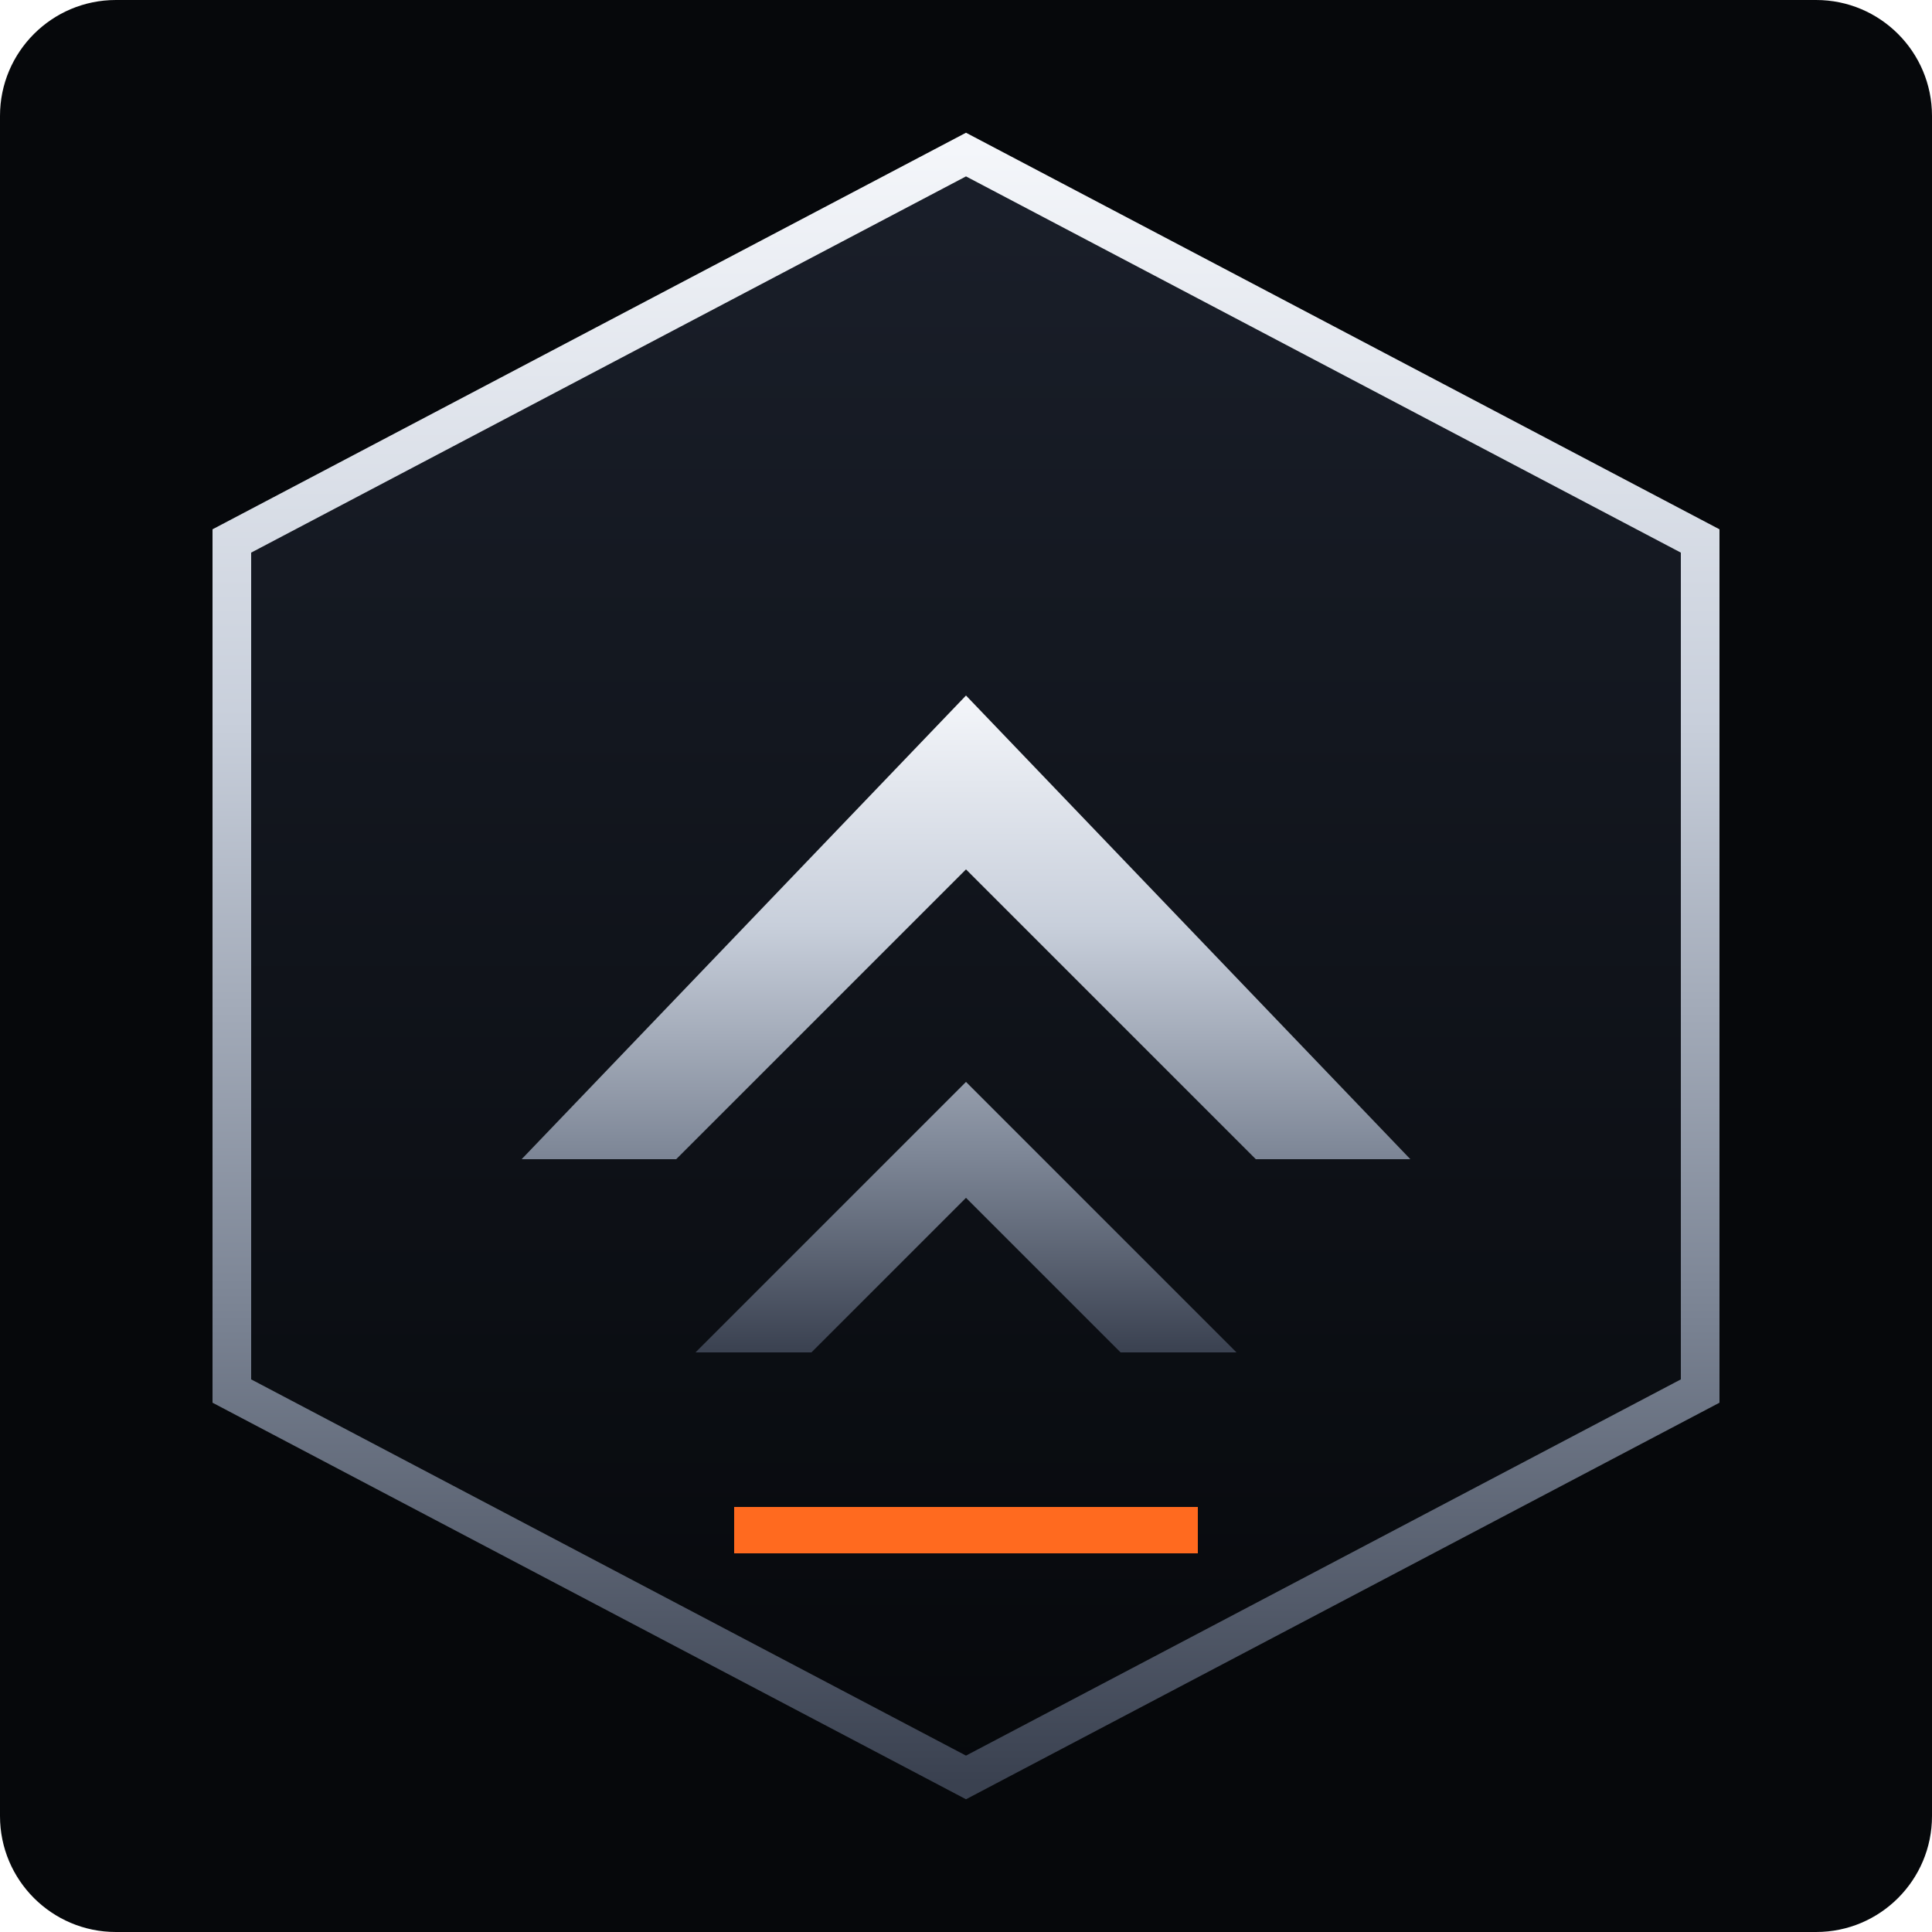
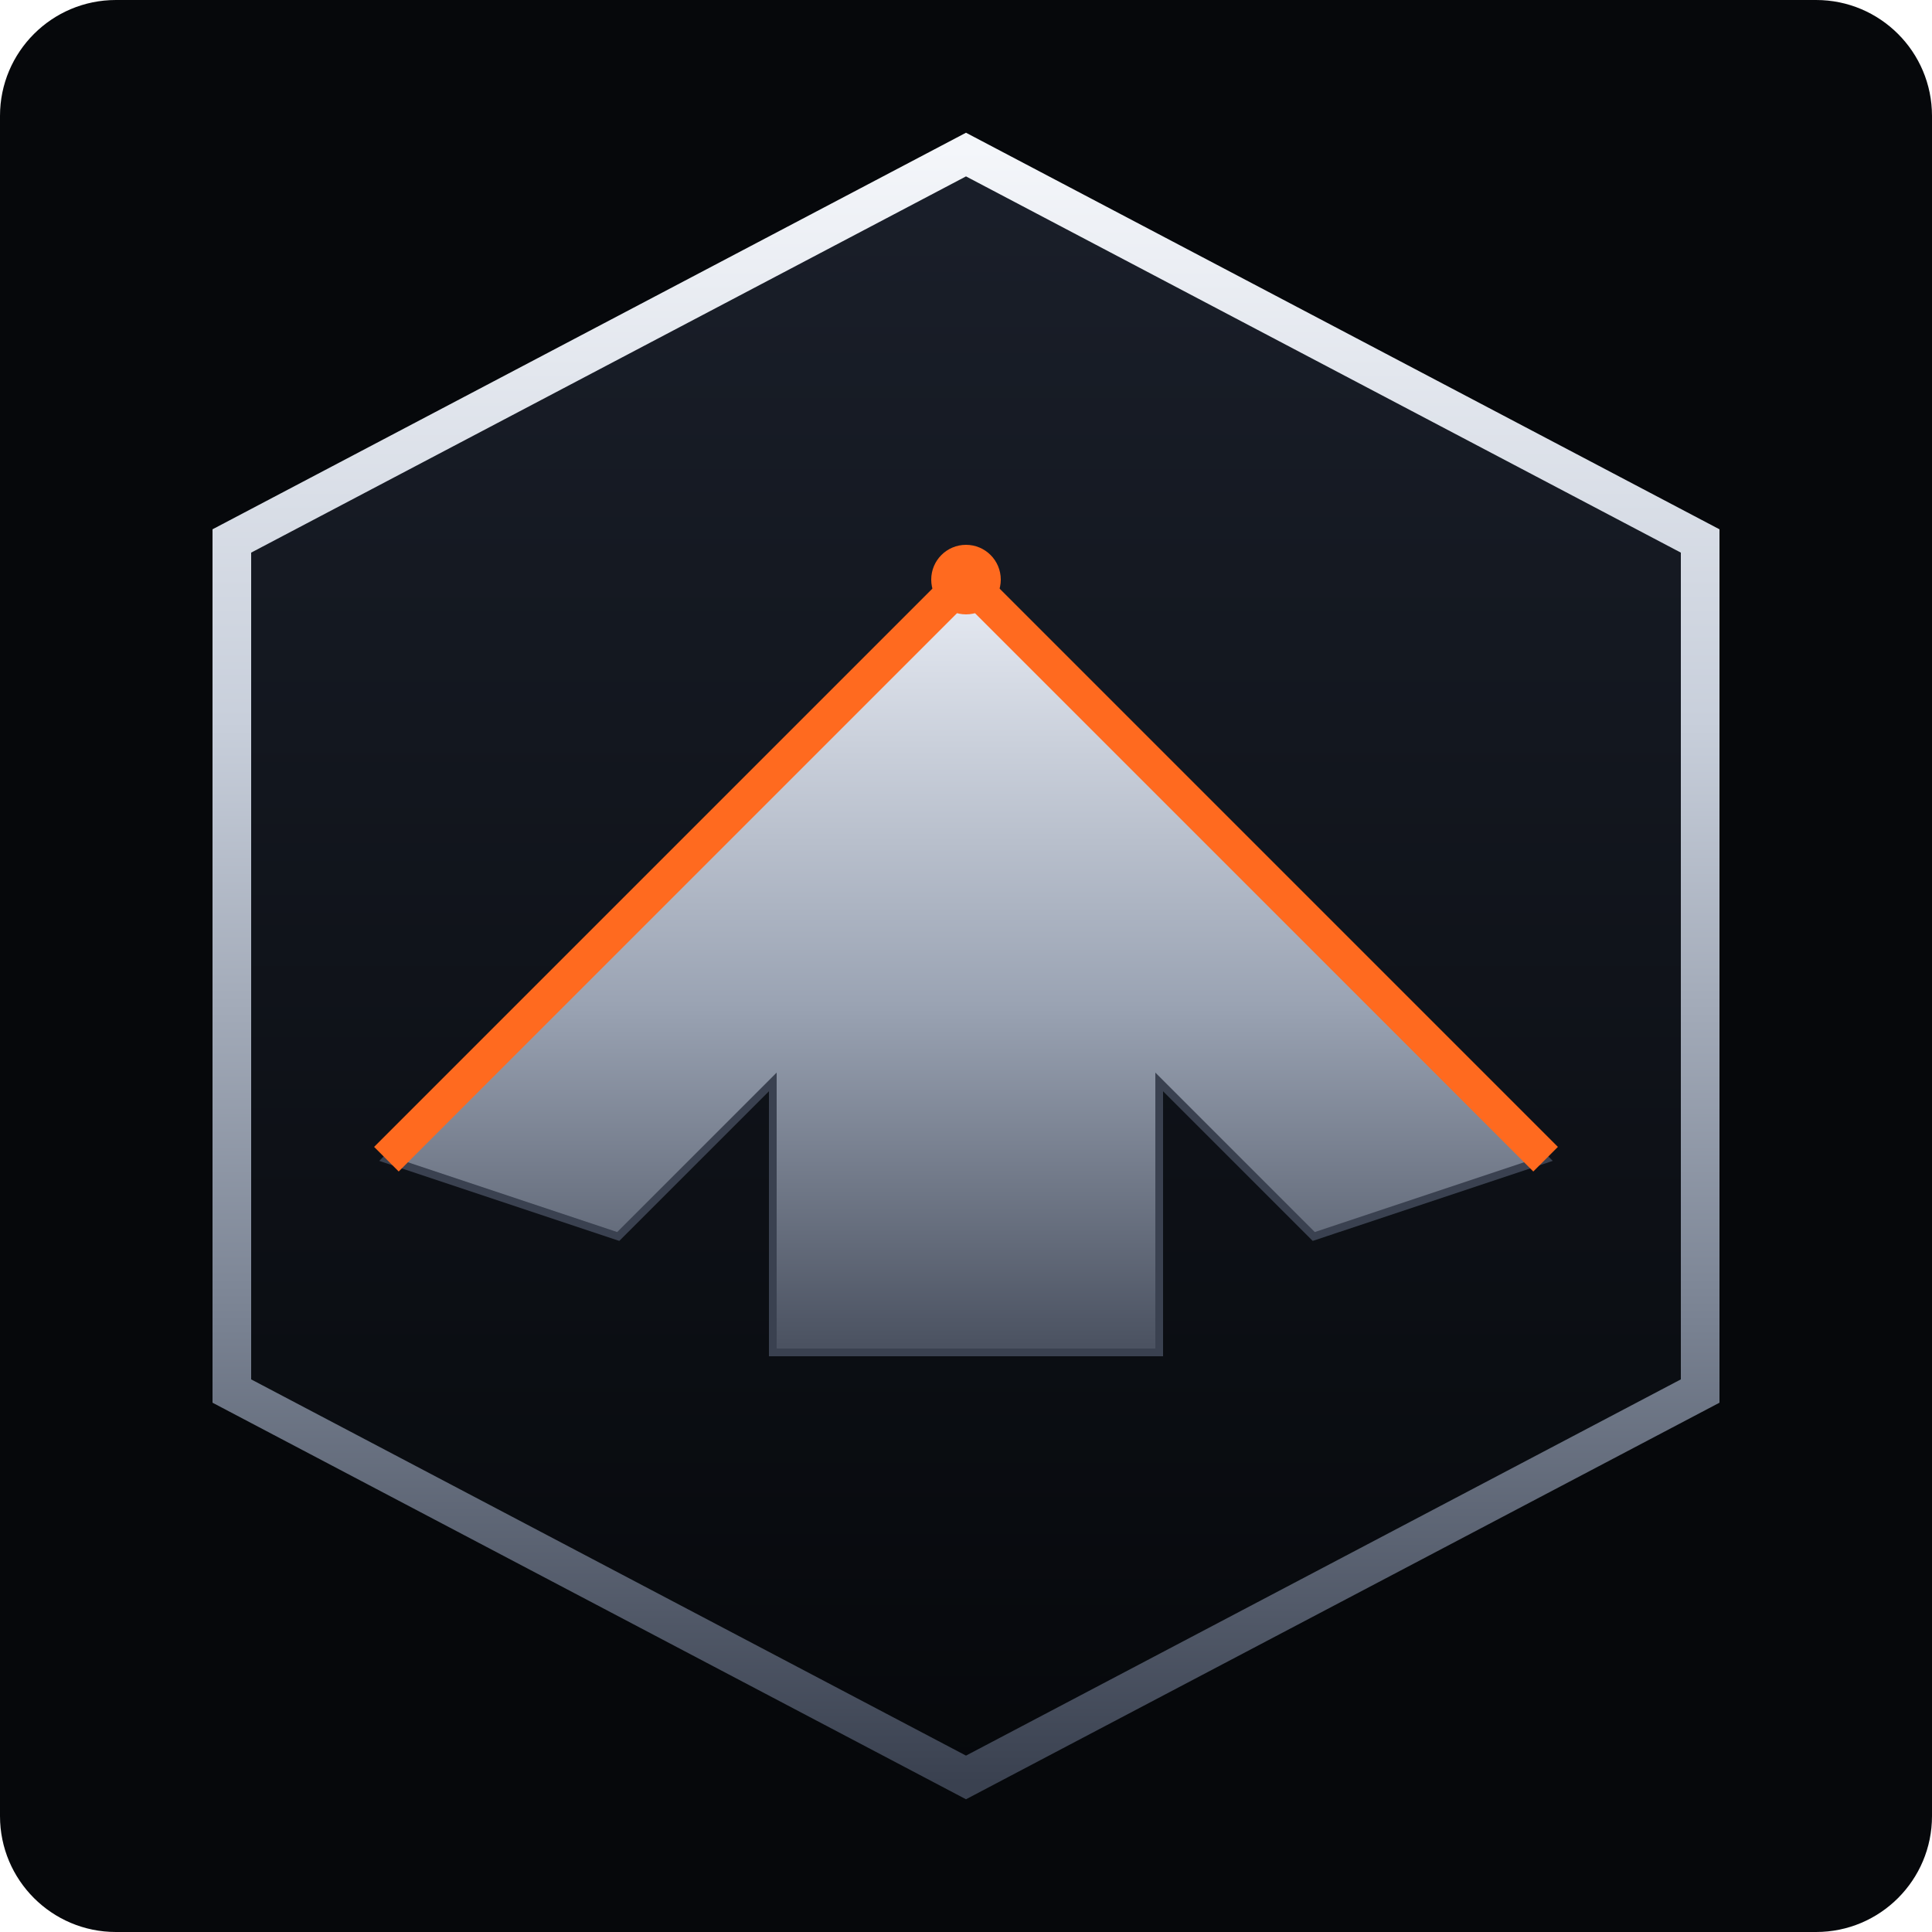
<svg xmlns="http://www.w3.org/2000/svg" viewBox="0 0 100 100">
  <defs>
    <linearGradient id="steel" x1="0%" y1="0%" x2="0%" y2="100%">
      <stop offset="0%" stop-color="#f4f6fa" />
      <stop offset="35%" stop-color="#c8cfdb" />
      <stop offset="70%" stop-color="#7d8696" />
      <stop offset="100%" stop-color="#3a4150" />
    </linearGradient>
    <linearGradient id="plate" x1="0%" y1="0%" x2="0%" y2="100%">
      <stop offset="0%" stop-color="#1a1f2a" />
      <stop offset="100%" stop-color="#06080b" />
    </linearGradient>
+     <linearGradient id="wing" x1="0%" y1="0%" x2="0%" y2="100%">
+       <stop offset="0%" stop-color="#e8ecf4" />
+       <stop offset="55%" stop-color="#9aa3b3" />
+       <stop offset="100%" stop-color="#4a5160" />
+     </linearGradient>
  </defs>
  <rect width="100" height="100" fill="#06080b" rx="6" />
  <polygon points="50,8 88,28 88,72 50,92 12,72 12,28" fill="url(#plate)" stroke="url(#steel)" stroke-width="2" />
-   <path d="M 27 60 L 50 36 L 73 60 L 65 60 L 50 45 L 35 60 Z M 36 70 L 50 56 L 64 70 L 58 70 L 50 62 L 42 70 Z" fill="url(#steel)" />
-   <rect x="38" y="78" width="24" height="2.4" fill="#ff6a1f" />
+   <path d="M 50 30 L 80 60 L 68 64 L 60 56 L 60 70 L 40 70 L 40 56 L 32 64 L 20 60 Z" fill="url(#wing)" stroke="#3a4150" stroke-width="0.4" />
+   <polyline points="20,60 50,30 80,60" fill="none" stroke="#ff6a1f" stroke-width="1.8" stroke-linejoin="miter" />
+   <circle cx="50" cy="30" r="1.8" fill="#ff6a1f" />
</svg>
